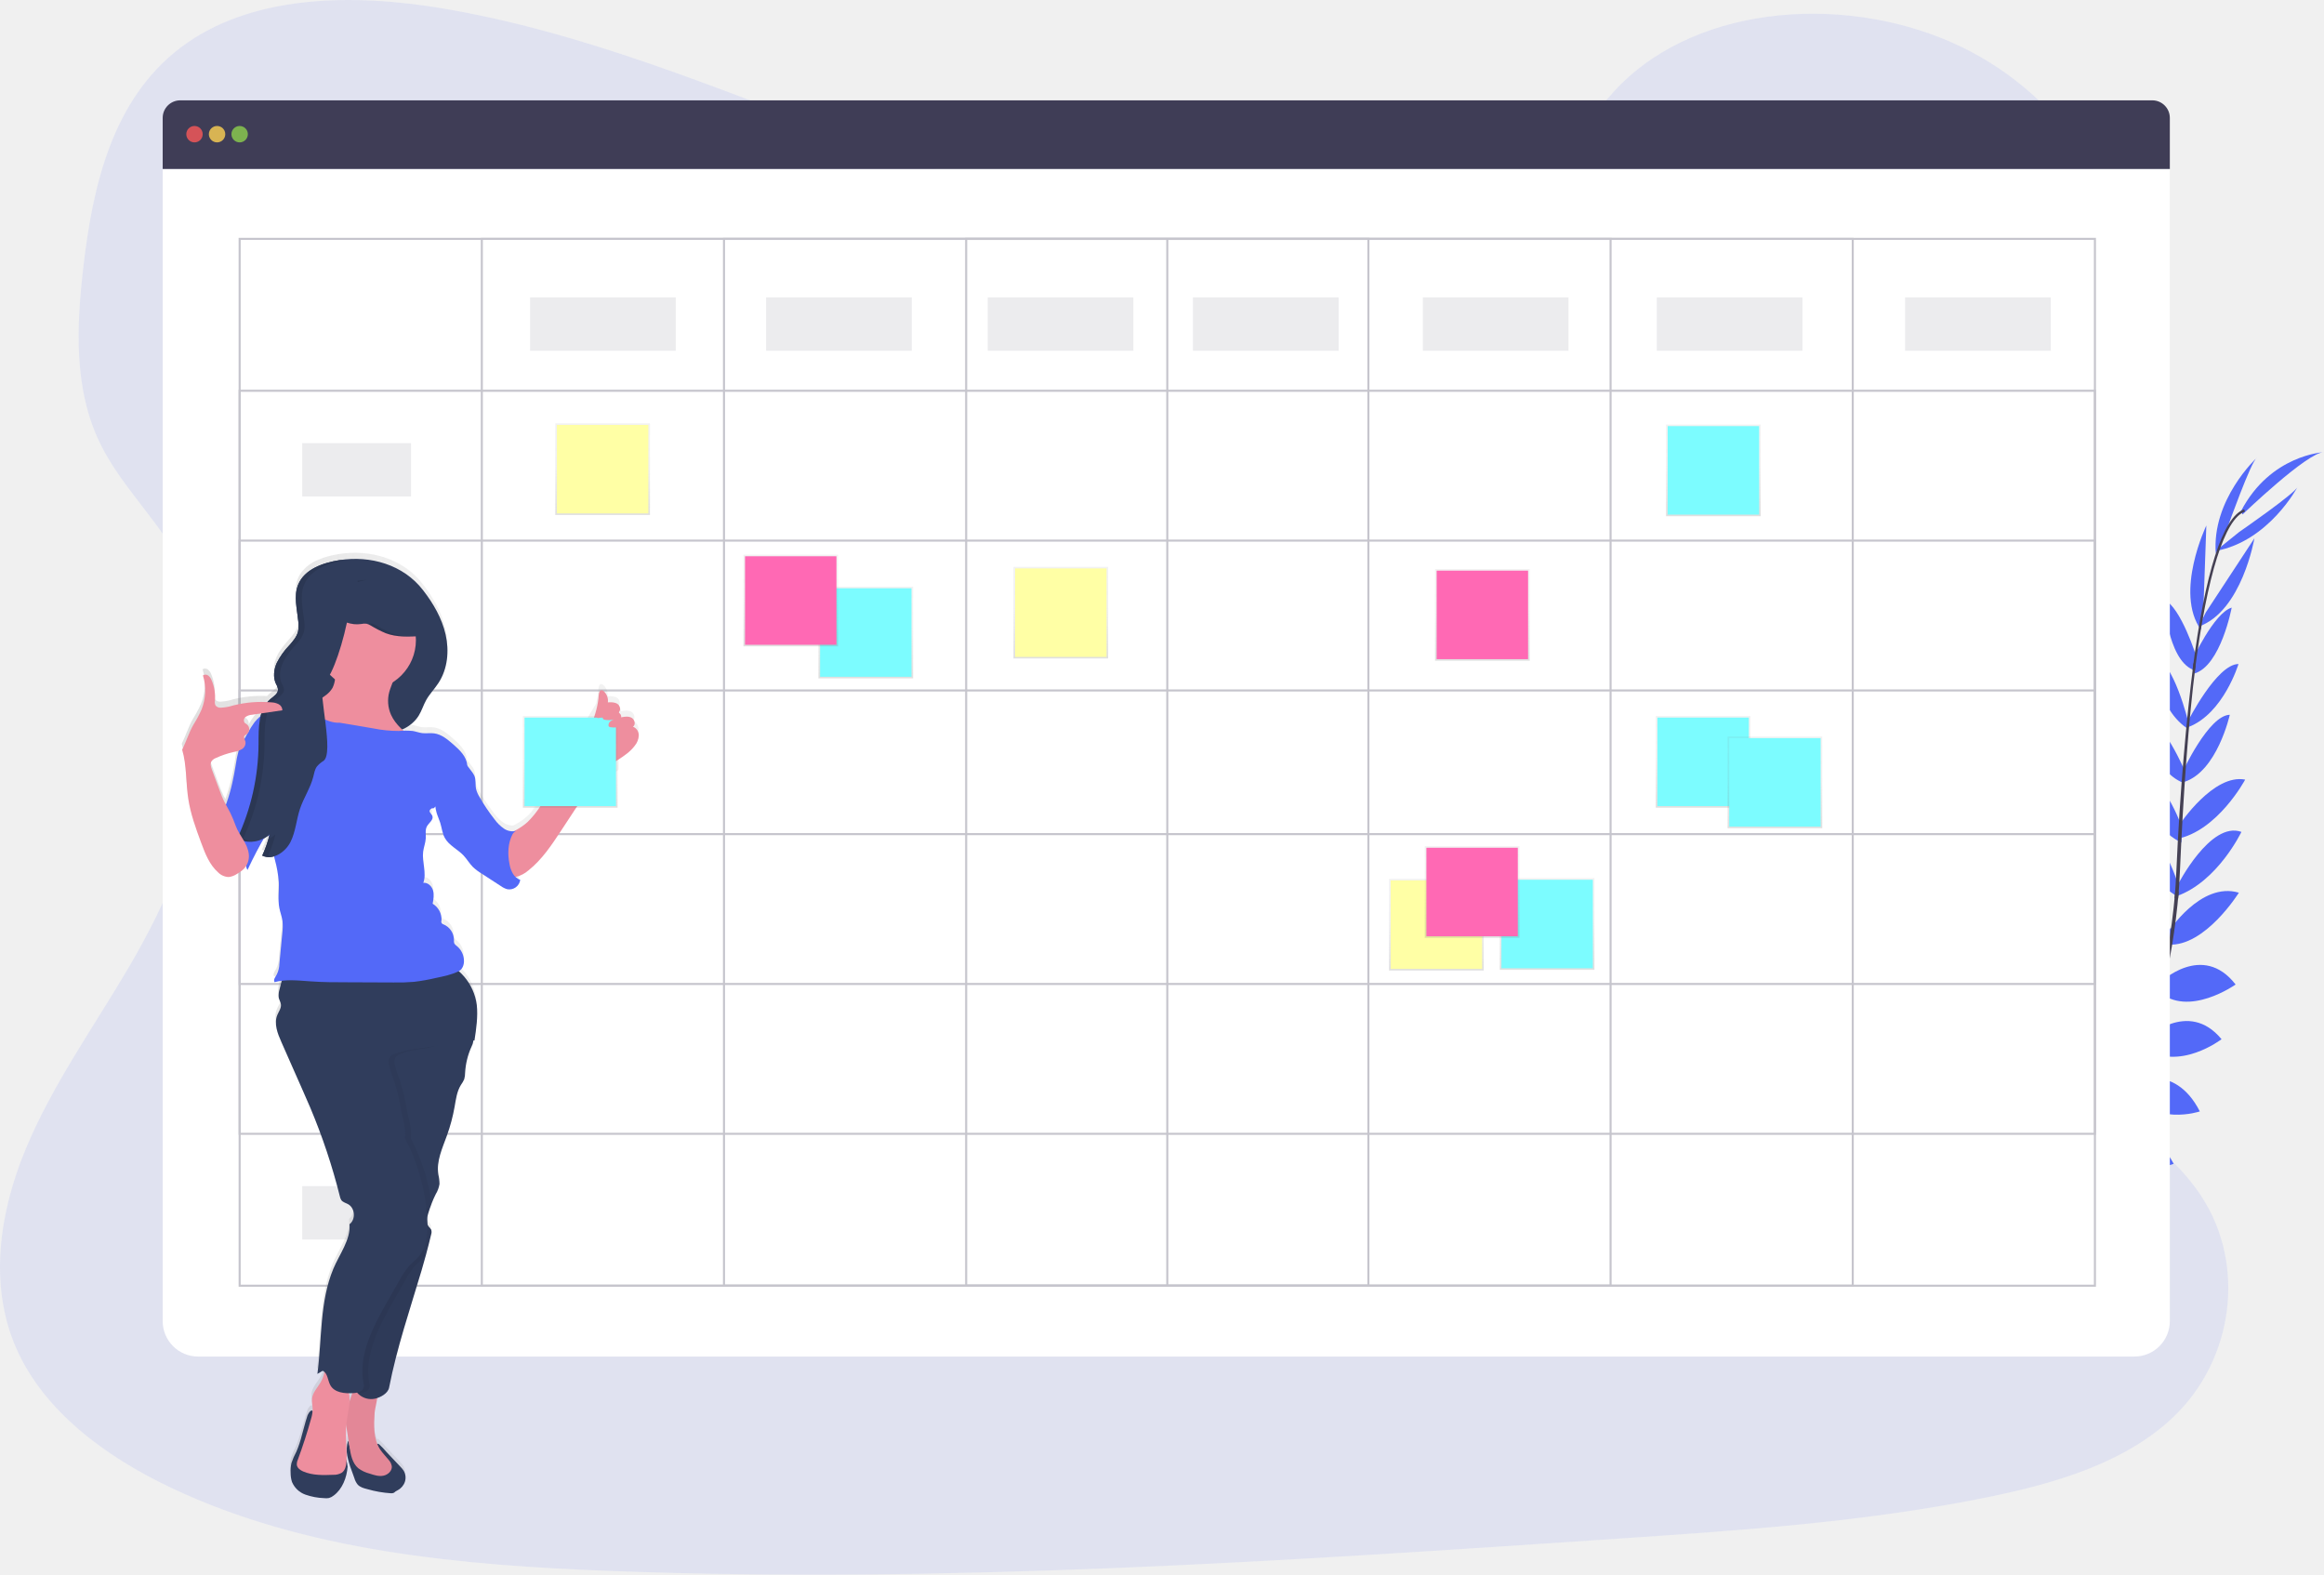
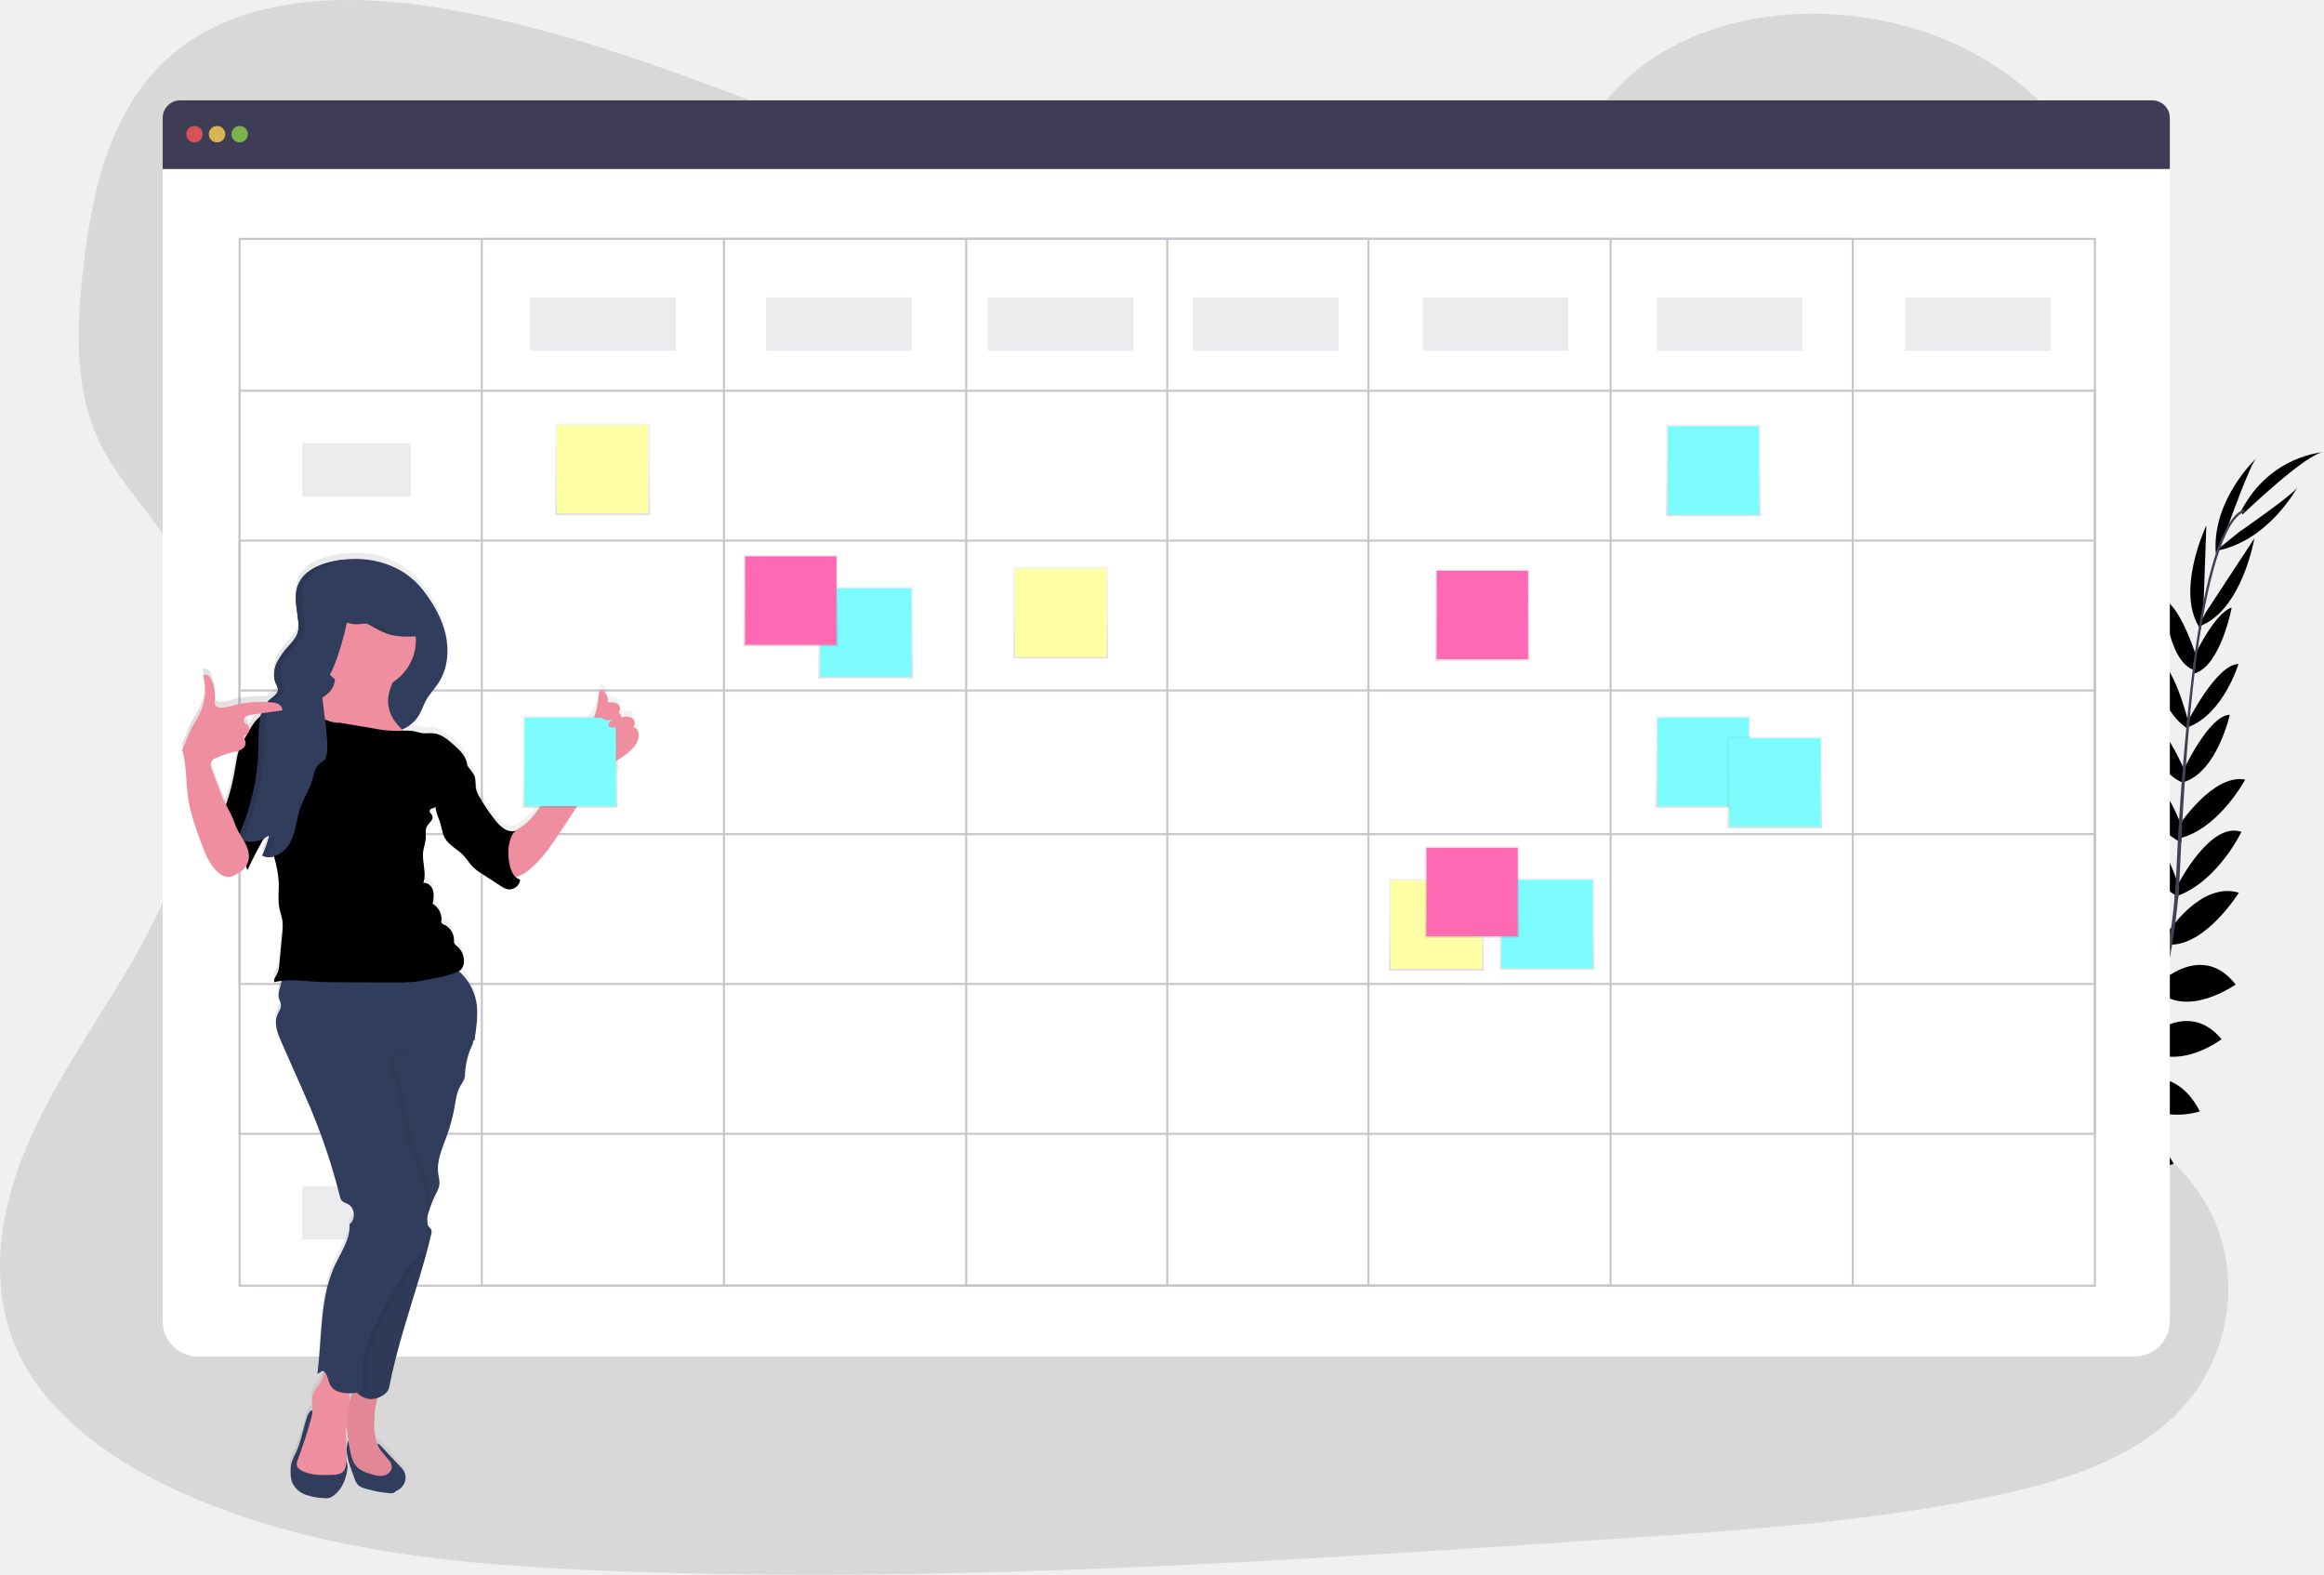
<svg xmlns="http://www.w3.org/2000/svg" xmlns:xlink="http://www.w3.org/1999/xlink" data-name="Layer 1" width="1132.39" height="767.13">
  <defs>
    <linearGradient id="a" x1="421.86" y1="330.48" x2="421.86" y2="285.82" gradientUnits="userSpaceOnUse">
      <stop offset="0" stop-color="gray" stop-opacity=".25" />
      <stop offset=".54" stop-color="gray" stop-opacity=".12" />
      <stop offset="1" stop-color="gray" stop-opacity=".1" />
    </linearGradient>
    <linearGradient id="b" x1="516.9" y1="320.8" x2="516.9" y2="276.14" xlink:href="#a" />
    <linearGradient id="c" x1="699.9" y1="472.8" x2="699.9" y2="428.14" xlink:href="#a" />
    <linearGradient id="d" x1="293.63" y1="250.89" x2="293.63" y2="206.23" xlink:href="#a" />
    <linearGradient id="e" x1="385.29" y1="314.89" x2="385.29" y2="270.23" xlink:href="#a" />
    <linearGradient id="f" x1="753.86" y1="472.48" x2="753.86" y2="427.82" xlink:href="#a" />
    <linearGradient id="g" x1="834.86" y1="251.48" x2="834.86" y2="206.82" xlink:href="#a" />
    <linearGradient id="h" x1="829.86" y1="393.48" x2="829.86" y2="348.82" xlink:href="#a" />
    <linearGradient id="i" x1="864.86" y1="403.48" x2="864.86" y2="358.82" xlink:href="#a" />
    <linearGradient id="j" x1="717.29" y1="456.89" x2="717.29" y2="412.23" xlink:href="#a" />
    <linearGradient id="k" x1="722.29" y1="321.89" x2="722.29" y2="277.23" xlink:href="#a" />
    <linearGradient id="l" x1="122.28" y1="564.8" x2="344.94" y2="564.8" xlink:href="#a" />
    <linearGradient id="m" x1="277.86" y1="393.48" x2="277.86" y2="348.82" xlink:href="#a" />
  </defs>
-   <path d="M612.68 112.3c-69.59-.11-136.64-21.73-200.79-45.79S284.1 15.62 215.77 4.11c-44-7.4-93.9-6.9-128.17 19.38-32.97 25.29-42.41 67.26-46.93 106.08-3.39 29.18-4.91 59.83 8.17 86.57 9.09 18.57 24.59 33.89 35.56 51.6 38.17 61.6 15.52 140-21.24 202.82-17.25 29.41-37.46 57.64-50.47 88.8s-18.28 66.52-4.84 97.35c13.34 30.57 43.34 52.86 75.43 68.07 65.29 31 141.16 37.82 215 40.59 163.48 6.14 327.21-4.8 490.51-15.8 60.43-4.06 121.13-8.16 180.29-20.29 32.85-6.73 66.66-16.76 89.9-38.92 29.5-28.12 35.42-74.17 13.81-107.34-36.26-55.69-131.42-66.45-157.52-126.63-14.37-33.13-2.17-71 15.86-102.86 38.69-68.29 105.44-129.37 106.35-205.89.62-52.56-34.33-103.93-86.37-126.93-54.56-24.14-128.8-18.2-166.83 26.28-39.16 45.8-110.15 65.41-171.6 65.31z" fill="#5369f8" opacity=".1" />
-   <path d="M958.84 626s-12.29-8.11-24.47-2.34c0 0 3.75 7.23 19.17 6.54zm1.51.44s3.74 14.24-5.63 23.93c0 0-5.64-5.88 0-20.26zm15.33-13.67s-.91-12.12-28.25-8.1c0 0-.13 7.82 9.47 11.52s13.99.58 18.78-3.42zm1.68-.09s11.57 3.72 1.26 29.37c0 0-7.63-1.71-9-11.91s2.73-13.74 7.74-17.46zm15.49-17.18s1.56-19.93-26.39-17.88c0 0-2 18 21.45 22.67zm18.47-22.5s-3.84-22.58-31.77-15.85c0 0-.11 19.53 27.2 21.24zm13.49-23.26s-6.41-22-34.09-15.41c0 0 6.58 19.78 32.25 19.48zm12.82-22.71s-6.27-22.83-33-16c0 0 8.92 21.69 31.24 19.87zm8.27-21.58s-4.82-27.88-29.71-21.74c0 0 7.24 25.4 27.9 25.8zm7.74-26.07s-5.78-28.15-31-20c0 0 9.89 26.59 29.22 23.84zm4.8-24.27s-9.19-28.14-28.68-27.38c0 0 9.4 29.73 27 33zm3.05-23.67s-10-33.88-25.86-31.27c0 0 6.92 25.9 25.3 36.54zm1.7-28.28s-9.37-28.24-25-29.36c0 0 6.38 27.78 24.68 36.69zm1.93-26.33s-11.69-28.27-22-28.9c0 0 5.07 27.82 21 33.54zm1.29-24.52s-7.22-30.74-17.52-33.24c0 0 1.42 25.1 16.49 35.53zm3.89-32.09s-7.56-24.46-15.93-28.19c0 0 1.66 28.84 14 34.18zm3.23-21.07l1.53-43.14s-15.62 32.55-2.68 50.75zm12.09-42.87s11.26-31.51 14-33.26c0 0-22.1 20.43-19.94 46.73zm-92.01 339.08s19.82-2.6 19.22 25.42c0 0-17.91 2.91-23.75-20.25zm18.64-23.11s22.91-.08 21 28.6c0 0-19.22 3.43-25.57-23.19zm12.78-20.68s20.79-9.75 34.1 15.41c0 0-19.21 8.13-35.93-11.35zm13.07-24.33s21.28-10.38 33.78 14.21c0 0-22.17 7.64-35.54-10.32z" fill="#5369f8" />
-   <path d="M1045.63 506.05s20.49-19.57 36.84.23c0 0-20.93 16.1-37.79 4.13zm6.85-27.34s20.62-20 36.84.92c0 0-23.14 16.43-37.57 3.28zm3.86-24.4s15.88-25 34.57-19.41c0 0-16.47 26.47-34.39 25.29zm4.68-23.03s16-31.49 31.13-26c0 0-11.53 24.2-31.54 31.31zm1.1-29.71s16.45-24.78 31.86-21.76c0 0-13.44 25.13-33.45 28.93zm1.26-25.3s12.74-27.8 23.11-28.05c0 0-6.12 27.62-22.26 32.73zm2.52-24.57s14.17-28.16 24.82-28.21c0 0-7.25 24.07-24.34 30.69zm2.14-29.75s10.6-23.3 19.37-25.94c0 0-5.3 28.4-18.21 32.12z" fill="#5369f8" />
-   <path d="M1074.8 298.33l23.68-36.08s-6.06 35.59-27.14 43zm16.26-39.15s27.53-19 28.52-22.08c0 0-14 26.62-40 31.32zm1.64-8.55s31.61-30.39 39.68-30.35c0 0-26.07 1.19-40.44 28.73z" fill="#5369f8" />
+   <path d="M612.68 112.3c-69.59-.11-136.64-21.73-200.79-45.79S284.1 15.62 215.77 4.11c-44-7.4-93.9-6.9-128.17 19.38-32.97 25.29-42.41 67.26-46.93 106.08-3.39 29.18-4.91 59.83 8.17 86.57 9.09 18.57 24.59 33.89 35.56 51.6 38.17 61.6 15.52 140-21.24 202.82-17.25 29.41-37.46 57.64-50.47 88.8s-18.28 66.52-4.84 97.35c13.34 30.57 43.34 52.86 75.43 68.07 65.29 31 141.16 37.82 215 40.59 163.48 6.14 327.21-4.8 490.51-15.8 60.43-4.06 121.13-8.16 180.29-20.29 32.85-6.73 66.66-16.76 89.9-38.92 29.5-28.12 35.42-74.17 13.81-107.34-36.26-55.69-131.42-66.45-157.52-126.63-14.37-33.13-2.17-71 15.86-102.86 38.69-68.29 105.44-129.37 106.35-205.89.62-52.56-34.33-103.93-86.37-126.93-54.56-24.14-128.8-18.2-166.83 26.28-39.16 45.8-110.15 65.41-171.6 65.31z" fill="#000000" opacity=".1" />
+   <path d="M958.84 626s-12.29-8.11-24.47-2.34c0 0 3.75 7.23 19.17 6.54zm1.51.44s3.74 14.24-5.63 23.93c0 0-5.64-5.88 0-20.26zm15.33-13.67s-.91-12.12-28.25-8.1c0 0-.13 7.82 9.47 11.52s13.99.58 18.78-3.42zm1.68-.09s11.57 3.72 1.26 29.37c0 0-7.63-1.71-9-11.91s2.73-13.74 7.74-17.46zm15.49-17.18s1.56-19.93-26.39-17.88c0 0-2 18 21.45 22.67zm18.47-22.5s-3.84-22.58-31.77-15.85c0 0-.11 19.53 27.2 21.24zm13.49-23.26s-6.41-22-34.09-15.41c0 0 6.58 19.78 32.25 19.48zm12.82-22.71s-6.27-22.83-33-16c0 0 8.92 21.69 31.24 19.87zm8.27-21.58s-4.82-27.88-29.71-21.74c0 0 7.24 25.4 27.9 25.8zm7.74-26.07s-5.78-28.15-31-20c0 0 9.89 26.59 29.22 23.84zm4.8-24.27s-9.19-28.14-28.68-27.38c0 0 9.4 29.73 27 33zm3.05-23.67s-10-33.88-25.86-31.27c0 0 6.92 25.9 25.3 36.54zm1.7-28.28s-9.37-28.24-25-29.36c0 0 6.38 27.78 24.68 36.69zm1.93-26.33s-11.69-28.27-22-28.9c0 0 5.07 27.82 21 33.54zm1.29-24.52s-7.22-30.74-17.52-33.24c0 0 1.42 25.1 16.49 35.53zm3.89-32.09s-7.56-24.46-15.93-28.19c0 0 1.66 28.84 14 34.18zm3.23-21.07l1.53-43.14s-15.62 32.55-2.68 50.75zm12.09-42.87s11.26-31.51 14-33.26c0 0-22.1 20.43-19.94 46.73zm-92.01 339.08s19.82-2.6 19.22 25.42c0 0-17.91 2.91-23.75-20.25zm18.64-23.11s22.91-.08 21 28.6c0 0-19.22 3.43-25.57-23.19zm12.78-20.68s20.79-9.75 34.1 15.41c0 0-19.21 8.13-35.93-11.35zm13.07-24.33s21.28-10.38 33.78 14.21c0 0-22.17 7.64-35.54-10.32z" fill="#000000" />
+   <path d="M1045.63 506.05s20.49-19.57 36.84.23c0 0-20.93 16.1-37.79 4.13zm6.85-27.34s20.62-20 36.84.92c0 0-23.14 16.43-37.57 3.28zm3.86-24.4s15.88-25 34.57-19.41c0 0-16.47 26.47-34.39 25.29zm4.68-23.03s16-31.49 31.13-26c0 0-11.53 24.2-31.54 31.31zm1.1-29.71s16.45-24.78 31.86-21.76c0 0-13.44 25.13-33.45 28.93zm1.26-25.3s12.74-27.8 23.11-28.05c0 0-6.12 27.62-22.26 32.73zm2.52-24.57s14.17-28.16 24.82-28.21c0 0-7.25 24.07-24.34 30.69zm2.14-29.75s10.6-23.3 19.37-25.94c0 0-5.3 28.4-18.21 32.12z" fill="#000000" />
+   <path d="M1074.8 298.33l23.68-36.08s-6.06 35.59-27.14 43zm16.26-39.15s27.53-19 28.52-22.08c0 0-14 26.62-40 31.32zm1.64-8.55s31.61-30.39 39.68-30.35c0 0-26.07 1.19-40.44 28.73z" fill="#000000" />
  <path d="M1068.34 326.46l1.15.15c5.94-46.5 14.6-74 24.39-77.38l-.38-1.09c-10.37 3.6-19.07 30.68-25.16 78.32z" fill="#444053" />
  <path d="M1059.61 437.63l1.74.15c.36-4.34.64-8.79.83-13.21 1.66-38.49 4.24-73.82 7.62-100.31l-1-1.25c-3.39 26.54-6.69 62.95-8.35 101.48-.2 4.4-.48 8.82-.84 13.14z" fill="#444053" />
  <path d="M926.38 648.14c.31-.14 30.94-13.81 62.73-46.44a252.42 252.42 0 0045.85-65c14.69-29.93 23.65-66.71 26.66-102.44l-1.81.85c-6.75 80.19-43.26 135-72.3 164.84-31.48 32.34-61.76 45.88-62.06 46z" fill="#444053" />
  <path d="M1048.71 48.88H87.83a8.56 8.56 0 00-8.56 8.56v24.94h978V57.44a8.56 8.56 0 00-8.56-8.56z" fill="#3f3d56" />
  <path d="M79.27 82.38v561.24a17.26 17.26 0 0017.26 17.26h943.48a17.26 17.26 0 0017.26-17.26V82.38z" fill="#fff" />
  <circle cx="94.77" cy="65.37" r="4" fill="#fa5959" opacity=".8" />
  <circle cx="105.77" cy="65.37" r="4" fill="#fed253" opacity=".8" />
  <circle cx="116.77" cy="65.37" r="4" fill="#8ccf4d" opacity=".8" />
  <g opacity=".3" fill="none" stroke="#3f3d56" stroke-miterlimit="10">
    <path d="M116.77 116.37h904v510h-904z" />
    <path d="M234.77 116.37h668v510h-668z" />
    <path d="M352.77 116.37h432v510h-432z" />
    <path d="M470.77 116.37h196v510h-196zm98 0v510" />
    <path d="M116.77 190.37h904v362h-904z" />
    <path d="M116.77 263.37h904v216h-904z" />
    <path d="M116.77 336.37h904v70h-904z" />
  </g>
  <path fill="#3f3d56" opacity=".1" d="M258.27 144.87h71v26h-71zm-111 71h53v26h-53zm226-71h71v26h-71zm108 0h71v26h-71zm100 0h71v26h-71zm112 0h71v26h-71zm114 0h71v26h-71zm121 0h71v26h-71z" />
  <path fill="url(#a)" d="M398.79 285.82h46.13v44.66h-46.13z" />
  <path fill="#7cfcff" d="M399.59 286.59h44.54v43.12h-44.54z" />
  <path fill="url(#b)" d="M493.83 276.14h46.13v44.66h-46.13z" />
  <path fill="#ffffa5" d="M494.63 276.91h44.54v43.12h-44.54z" />
  <path fill="url(#c)" d="M676.83 428.14h46.13v44.66h-46.13z" />
  <path fill="#ffffa5" d="M677.63 428.91h44.54v43.12h-44.54z" />
  <path fill="url(#d)" d="M270.57 206.23h46.13v44.66h-46.13z" />
  <path fill="#ffffa5" d="M271.36 207h44.54v43.12h-44.54z" />
  <path fill="url(#e)" d="M362.23 270.23h46.13v44.66h-46.13z" />
  <path fill="#ff69b4" d="M363.02 271h44.54v43.12h-44.54z" />
  <path fill="url(#f)" d="M730.79 427.82h46.13v44.66h-46.13z" />
  <path fill="#7cfcff" d="M731.59 428.59h44.54v43.12h-44.54z" />
  <path fill="url(#g)" d="M811.79 206.82h46.13v44.66h-46.13z" />
  <path fill="#7cfcff" d="M812.59 207.59h44.54v43.12h-44.54z" />
  <path fill="url(#h)" d="M806.79 348.82h46.13v44.66h-46.13z" />
  <path fill="#7cfcff" d="M807.59 349.59h44.54v43.12h-44.54z" />
  <path fill="url(#i)" d="M841.79 358.82h46.13v44.66h-46.13z" />
  <path fill="#7cfcff" d="M842.59 359.59h44.54v43.12h-44.54z" />
  <path fill="url(#j)" d="M694.23 412.23h46.13v44.66h-46.13z" />
  <path fill="#ff69b4" d="M695.02 413h44.54v43.12h-44.54z" />
  <path fill="url(#k)" d="M699.23 277.23h46.13v44.66h-46.13z" />
  <path fill="#ff69b4" d="M700.02 278h44.54v43.12h-44.54z" />
  <path fill="#3f3d56" opacity=".1" d="M147.27 285.87h53v26h-53zm0 73h53v26h-53zm0 73h53v26h-53zm0 73h53v26h-53zm0 73h53v26h-53z" />
  <path d="M342.08 417.51c1.48-.94.89-3.46-.63-4.33s-3.41-.58-5.12-.24a2.09 2.09 0 00-1.1-2.2v-.38c1-1 .62-3-.6-3.88s-3.12-.92-4.76-.84a6.34 6.34 0 00-2-5.4 1.67 1.67 0 00-1.1-.53c-1 0-1.28 1.28-1.35 2.23a42.23 42.23 0 01-1.23 7.39l-31.08 52c-3.46 5 7.29-10 3.83-4.95a44 44 0 01-6.12 7.59 30.16 30.16 0 01-6.91 4.63 8.15 8.15 0 01-4.72-1.34 19 19 0 01-4.54-4.49 88.63 88.63 0 01-7.33-10.89 14.11 14.11 0 01-1.68-3.89c-.46-2.16 0-4.5-.85-6.53a10.67 10.67 0 00-1.34-2.12l-2.15-2.85v-.13c-.24-4.22-3.67-7.48-6.87-10.26-2.72-2.38-5.67-4.86-9.26-5.32-1.92-.25-3.89.12-5.81-.12-1.57-.2-3.06-.79-4.62-1.05a19.6 19.6 0 00-4.53-.09l-.64-.59a17.92 17.92 0 008.09-6.8c1.48-2.39 2.29-5.15 3.66-7.61 1.67-3 4.15-5.48 6-8.36 4.47-6.83 5.29-15.62 3.48-23.58s-6.05-15.19-11-21.64c-9.6-12.42-25.7-17-40.86-14.6-1 .16-2 .35-3 .57a38.52 38.52 0 00-7.43 2.37 19 19 0 00-8.11 6.33 14.61 14.61 0 00-1.41 2.62 15.43 15.43 0 00-.68 2.16 22.41 22.41 0 00-.37 6.76c.06.77.14 1.54.23 2.31l.15 1.16c.1.77.21 1.54.32 2.31.16 1.16.31 2.32.42 3.46a22 22 0 01.13 2.43v.61a9.93 9.93 0 01-.27 1.79 7.5 7.5 0 01-.3.95 11.84 11.84 0 01-1.41 2.59 32.71 32.71 0 01-2.53 3.11l-.87 1c-.29.33-.57.67-.86 1a36.66 36.66 0 00-3.13 4.23 20.58 20.58 0 00-1.23 2.32 16.6 16.6 0 00-.71 1.86 15.4 15.4 0 00-.54 2.6c0 .22 0 .44-.06.66v1.31a11.47 11.47 0 00.14 1.3 9.23 9.23 0 00.3 1.26 8.55 8.55 0 00.47 1.22c0 .11.1.22.16.33l.16.33c.11.22.22.43.32.65a4.26 4.26 0 01.33 1v.73a4.09 4.09 0 01-1.48 2.55c-.2.19-.4.36-.61.54l-.32.26-.65.51-.62.5a12.59 12.59 0 00-1.51 1.5 55.87 55.87 0 00-16.74 1.64 22.64 22.64 0 01-6 1.09 3 3 0 01-2.6-1.09 3.83 3.83 0 01-.27-2.4 20.7 20.7 0 00-1.6-9.8 5.45 5.45 0 00-1.6-2.33 2.26 2.26 0 00-2.66-.14 24.93 24.93 0 01-.69 16.67 53.85 53.85 0 01-3.85 7.23c-2.28 3.89-3.56 8.34-5.59 12.37 2.27 7.69 1.76 15.9 3 23.84 1.11 7.39 3.69 14.47 6.28 21.48 2 5.29 4.08 10.81 8.32 14.53a7.58 7.58 0 005.15 2.24 9 9 0 004-1.52 15.67 15.67 0 003.39-2.49 8.76 8.76 0 001-1.33 5.19 5.19 0 00.75 1.88c2.44-5.26 5.12-10.4 8-15.43a13.22 13.22 0 002.4-1.64c0 .18.09.36.14.54-.13.48-.25 1-.38 1.45s-.28.93-.42 1.38-.21.67-.32 1-.27.8-.42 1.2-.32.87-.49 1.3-.23.62-.36.92c-.31.76-.63 1.5-1 2.24a7 7 0 00.86.35l.19.06a7 7 0 00.79.2h.29a5.61 5.61 0 00.59.06h.87a8.56 8.56 0 002.11-.36l.39 1.6a57.15 57.15 0 011.92 11c.19 4.2-.54 8.47.27 12.6.41 2.15 1.24 4.21 1.54 6.37a27.15 27.15 0 01-.11 6.11l-1.4 14.73a12.6 12.6 0 01-1.26 5.2c-.69 1.2-1.81 2.57-1.11 3.76a25 25 0 013.51-.67c-.43 1.56-.82 3.13-1.19 4.71a8.3 8.3 0 00-.28 3.63c.25 1.14 1 2.17 1.08 3.33.18 1.8-1.07 3.39-1.76 5.06-1.76 4.26.11 9.06 2 13.28l5.52 12.52 4.53 10.27c1.34 3 2.69 6.1 4 9.18a298 298 0 0114.42 43.24 5.16 5.16 0 00.75 1.88c.76 1 2.15 1.32 3.28 1.94 3.39 1.87 3.78 7.45.68 9.77.63 7.52-5 14.79-7.9 21.75-6.68 16-5.47 34.06-7.76 51.26l2.59-1.51a3.21 3.21 0 01.84.55q-.09.48-.21 1a15.67 15.67 0 01-1.66 4.17c-1.51 2.59-3.82 4.9-4.17 7.88-.21 1.8.34 3.6.33 5.41v.5c-.23-.22-.58-.2-1.1.21a6.45 6.45 0 00-1.63 3.07c-.45 1.29-.81 2.6-1.17 3.91l-1.34 4.62a53.71 53.71 0 01-2.71 8.15 34.92 34.92 0 00-2.4 5.52 17.13 17.13 0 00-.41 4.74 14.21 14.21 0 00.65 4.5 11.18 11.18 0 006.55 6.21 30.75 30.75 0 009.1 1.72 7.65 7.65 0 002.39-.07 6.49 6.49 0 002.31-1.21c4.22-3.1 6.4-8.8 6.78-14a20.67 20.67 0 00-.57-3.18c.26-5.69-.57-11.41-.14-17.08.09.65.18 1.29.28 1.93l1 6.37a1.33 1.33 0 00-.34-.6 14.64 14.64 0 00-.38 7.29 43.5 43.5 0 002.1 7.07l1.36 3.8a9.07 9.07 0 001.62 3.15c1.19 1.31 3 1.8 4.74 2.22a52.25 52.25 0 0011.48 2 2.6 2.6 0 001.51-.28 7.33 7.33 0 00.68-.57 6.71 6.71 0 011.1-.64 7.26 7.26 0 003.52-4.17 6.58 6.58 0 00-.65-5.39 12.59 12.59 0 00-1.55-1.88l-6.84-7.25a43.1 43.1 0 00-3.34-3.54 1.25 1.25 0 00-1.1-.36c-1.86-4.64-1.62-10.06-1.3-15.15.1-1.52.93-4.67 1.26-7.26a11.71 11.71 0 003.63-2 5.48 5.48 0 002.09-3.12c3.45-17.62 9-34.7 14.24-51.87.52-1.69 1-3.39 1.53-5.08.22-.72.42-1.45.63-2.18s.35-1.18.52-1.77c.28-1 .56-2 .83-3 .08-.27.15-.54.23-.81a.94.94 0 010-.16c.33-1.23.65-2.46 1-3.69.12-.48.25-.94.37-1.42.39-1.56.78-3.14 1.15-4.71a5.18 5.18 0 00.14-.66 2.79 2.79 0 00-.11-1.67 2.17 2.17 0 00-.39-.56c-.11-.13-.23-.26-.35-.38s-.26-.28-.38-.43a3.87 3.87 0 01-.7-1.31v-1.44c0-.44-.06-1-.09-1.52a16 16 0 01.45-2c.12-.39.25-.78.37-1.17s.3-1 .46-1.45a3.67 3.67 0 00.91-2.47q.93-2.32 2.05-4.55a13.72 13.72 0 001.83-4.92 19.52 19.52 0 00-.58-4.67c-1-6.5 2-12.83 4.21-19a84.27 84.27 0 003.72-14c.65-3.65 1.1-7.48 3.05-10.64a15.84 15.84 0 001.64-2.84 11.18 11.18 0 00.44-3.22 35.53 35.53 0 013.15-12.77 8.1 8.1 0 00.82-2.49.91.91 0 000-.17v-.24l.51-.08c.87-5.51 1.75-11.65 1.15-17.2a26.23 26.23 0 00-8.79-16.6h.1c1.72-.87 2.49-3 2.52-4.88a9.51 9.51 0 00-3.54-7.43 3.55 3.55 0 01-1.2-1.24 3.77 3.77 0 01-.15-1.61 8.23 8.23 0 00-5.07-7.64 1.91 1.91 0 01-.83-.48 2 2 0 01-.22-1.46 8.93 8.93 0 00-4.31-8.16c.4-2.14.8-4.38.19-6.48s-2.58-4-4.74-3.7c1.76-4.8-.74-10.14-.08-15.21.29-2.18 1.16-4.27 1.27-6.46.1-2-.39-4.14.58-5.88s3.26-3.1 2.67-5c-.25-.81-1-1.37-1.35-2.16s1.05-2 1.77-1.56c.34-.26.68-.53 1-.81a16.11 16.11 0 00.6 3c.49 1.64 1.24 3.18 1.75 4.81.78 2.49 1 5.19 2.26 7.47 2 3.65 6.23 5.46 9.09 8.49 1.68 1.77 2.89 4 4.62 5.68a25.18 25.18 0 004.3 3.23l9.24 6a10.62 10.62 0 003.16 1.57 5.39 5.39 0 006.35-4.57 6.24 6.24 0 01-2.27-1.41c.13 0 .26 0 .39-.06a14.57 14.57 0 005.93-3.15c6.58-5.24 11.31-12.39 15.93-19.42 4.84-7.37 28.13-26.87 28.13-26.87v-7.9a28.44 28.44 0 007.76-6.61 8.57 8.57 0 001.95-5 4.45 4.45 0 00-2.86-4.37zm-193.7 18.95q-.67 4.31-1.65 8.56a81.34 81.34 0 01-2.76 9.67l-.36 1c-.33-.62-.66-1.23-1-1.86-.75-1.57-1.36-3.2-2-4.83l-3.86-10.4c-.5-1.35-1-2.91-.25-4.15a4.64 4.64 0 012.2-1.65 43.48 43.48 0 018.46-2.87 23.17 23.17 0 002.72-.72 41 41 0 00-1.5 7.25zm4.27-13a1.55 1.55 0 010-1.51 3.44 3.44 0 011-.7l.29-.2c-.4.83-.85 1.63-1.29 2.44zm8-11.31a20.92 20.92 0 00-3.08 3.16 33 33 0 00-2.64 4.08 3 3 0 00-1.1-3 6.37 6.37 0 01-1-.68 2.1 2.1 0 01.42-2.94 6.1 6.1 0 013.11-1.06l4.61-.68c-.14.39-.23.77-.33 1.15zm43.16 334.65a16.73 16.73 0 00-.27-4.13h1.7c-.47 1.33-.95 2.74-1.43 4.13z" transform="translate(-33.81 -66.43)" fill="url(#l)" />
  <path d="M165.3 272.91c-8 1.29-16.9 4.37-20 11.87-2.31 5.67-.52 12.05.07 18.14a14 14 0 01-.17 4.83c-.66 2.57-2.48 4.65-4.24 6.64a35.21 35.21 0 00-6.09 8.54c-1.44 3.2-1.9 7-.41 10.2a7.35 7.35 0 011 2.69c.1 2.08-2.08 3.4-3.68 4.73-6 5-5.75 14-5.8 21.83a110.71 110.71 0 01-10.39 46.19 14.11 14.11 0 0015.77-2.06 52.55 52.55 0 01-3.58 10.32c5.08 2.46 11.21-1.58 13.76-6.62s2.85-10.9 4.66-16.25 5-10 6.41-15.39c.45-1.78.73-3.68 1.82-5.16a13.58 13.58 0 013.2-2.73 31.23 31.23 0 0011.31-15.33c6.22 1.37 12.57 2.75 18.91 2.17s12.82-3.45 16.17-8.87c1.48-2.39 2.28-5.14 3.65-7.6 1.68-3 4.15-5.48 6-8.35 4.46-6.83 5.28-15.6 3.47-23.56s-6-15.16-11-21.61c-9.58-12.44-25.68-17.05-40.84-14.62z" fill="#303d5c" />
-   <path d="M114.81 372.93c-.45 2.86-1 5.72-1.64 8.55a83.67 83.67 0 01-2.76 9.66 9.22 9.22 0 00-.87 4.44 8.07 8.07 0 001.07 2.64c3.65 6.49 8.59 12.76 9 20.2.1 1.85 0 3.86 1 5.39q4.23-9.11 9.34-17.76c3.56-6 7.52-12.14 8.54-19.08a35.75 35.75 0 00-.13-9.8c-.47-3.65-1.29-7.39-3.51-10.31-2.42-3.16-9-7.93-13.33-6.94-5.03 1.15-6.07 8.94-6.71 13.01z" fill="#5369f8" />
+   <path d="M114.81 372.93c-.45 2.86-1 5.72-1.64 8.55a83.67 83.67 0 01-2.76 9.66 9.22 9.22 0 00-.87 4.44 8.07 8.07 0 001.07 2.64c3.65 6.49 8.59 12.76 9 20.2.1 1.85 0 3.86 1 5.39q4.23-9.11 9.34-17.76c3.56-6 7.52-12.14 8.54-19.08a35.75 35.75 0 00-.13-9.8c-.47-3.65-1.29-7.39-3.51-10.31-2.42-3.16-9-7.93-13.33-6.94-5.03 1.15-6.07 8.94-6.71 13.01z" fill="#000000" />
  <path d="M243.7 407.91c4.78-1.95 9.66-4 13.45-7.52a44 44 0 006.12-7.59l11.25-16.23c2.66-3.86 5.41-7.91 6-12.56a41.36 41.36 0 0011.23-25.54c.08-.95.4-2.2 1.35-2.23a1.67 1.67 0 011.1.53 6.33 6.33 0 012 5.39c1.64-.08 3.42-.12 4.76.84s1.7 3.34.26 4.13a2.06 2.06 0 011.43 2.33c1.72-.34 3.61-.62 5.13.24s2.1 3.38.63 4.32a4.46 4.46 0 012.85 4.27 8.48 8.48 0 01-1.95 5c-4.32 5.8-11.94 8.14-16.95 13.36a40.37 40.37 0 00-4.41 5.89l-14.51 22.08c-4.61 7-9.34 14.17-15.92 19.39a14.57 14.57 0 01-5.93 3.15 6.53 6.53 0 01-6.23-1.73c-1.45-1.65-1.67-4-1.81-6.21-.24-3.72.4-7.56.15-11.31z" fill="#ee8e9e" />
  <path d="M195.11 714.57a12.1 12.1 0 011.55 1.88 6.56 6.56 0 01.65 5.38 7.19 7.19 0 01-3.51 4.16 6.41 6.41 0 00-1.11.64 6.3 6.3 0 01-.68.58 2.77 2.77 0 01-1.51.28 53.37 53.37 0 01-11.47-2c-1.72-.43-3.54-.92-4.74-2.22a9.07 9.07 0 01-1.62-3.15l-1.36-3.79a43.94 43.94 0 01-2.09-7.06 14.48 14.48 0 01.38-7.28 2.29 2.29 0 01.5 1.49 16.3 16.3 0 002.92 7.06 7.17 7.17 0 001.14 1.43 7.26 7.26 0 003.41 1.43 42.3 42.3 0 007.26.93 2 2 0 001-.12 1.79 1.79 0 00.83-1 4.42 4.42 0 000-3c-.66-1.85-2.47-3.06-3.33-4.82-.65-1.3.24-2.73 1.56-1.63a41.57 41.57 0 013.35 3.54z" fill="#303d5c" />
  <path d="M182.54 688.3c-.39 6.11-.66 12.71 2.68 17.84 1.21 1.84 2.82 3.39 4.19 5.12a6.1 6.1 0 011.5 3.09c.19 2.24-1.91 4.16-4.12 4.58s-4.47-.28-6.61-1a15.92 15.92 0 01-5.61-2.64c-2.91-2.46-3.68-6.56-4.26-10.32l-1.36-8.74a20.9 20.9 0 011.24-13.2l2.24-6.56a3 3 0 011-1.63 2.78 2.78 0 011.71-.32c2.14.11 7.55.89 8.59 3.16.88 1.97-1.04 8.27-1.19 10.62z" fill="#ee8e9e" />
  <path d="M182.54 688.3c-.39 6.11-.66 12.71 2.68 17.84 1.21 1.84 2.82 3.39 4.19 5.12a6.1 6.1 0 011.5 3.09c.19 2.24-1.91 4.16-4.12 4.58s-4.47-.28-6.61-1a15.92 15.92 0 01-5.61-2.64c-2.91-2.46-3.68-6.56-4.26-10.32l-1.36-8.74a20.9 20.9 0 011.24-13.2l2.24-6.56a3 3 0 011-1.63 2.78 2.78 0 011.71-.32c2.14.11 7.55.89 8.59 3.16.88 1.97-1.04 8.27-1.19 10.62z" opacity=".05" />
  <path d="M230.61 507.19a1.11 1.11 0 010 .17 7.49 7.49 0 01-.82 2.47 35.52 35.52 0 00-3.16 12.74 11.18 11.18 0 01-.44 3.22 16 16 0 01-1.64 2.83c-1.95 3.17-2.4 7-3.05 10.63a84 84 0 01-3.72 13.94c-2.23 6.18-5.23 12.5-4.21 19a19.52 19.52 0 01.58 4.67 13.56 13.56 0 01-1.83 4.91q-1.12 2.22-2 4.55c-.65 1.66-1.23 3.36-1.74 5.08-.6 2.09-1 4.57.38 6.25a7.62 7.62 0 011.13 1.37 3.67 3.67 0 010 2.36q-1.19 5-2.54 10c-.7 2.6-1.44 5.18-2.2 7.76-5.62 18.87-12 37.55-15.76 56.88-.54 2.78-4.11 4.77-6.87 5.38a9 9 0 01-7.9-2.11c-.19-.17-.37-.36-.54-.54-2.9-3.12-3.33-7.91-3.11-12.23 1-19.89 11-38.1 15.76-57.43a111.1 111.1 0 003.1-21.32c1.11-24 1.56-49.38-5.23-72.45-1.41-4.8-3.08-10.22-.54-14.52 1.6-2.72 4.57-4.33 7.51-5.49a48.31 48.31 0 0137.46 1 11.64 11.64 0 01-.06 1.44 14.76 14.76 0 00.76 6.62 8.41 8.41 0 01.68 2.82zm-82.22 187.26l-1.27 4.62a52.36 52.36 0 01-2.7 8.13 34.92 34.92 0 00-2.4 5.52 17.13 17.13 0 00-.41 4.74 14.15 14.15 0 00.65 4.49 11.15 11.15 0 006.54 6.2 30.48 30.48 0 009.1 1.71 7.36 7.36 0 002.39-.06 6.49 6.49 0 002.31-1.21c4.22-3.09 6.39-8.79 6.77-14a17.2 17.2 0 00-.71-3.58c-.33-.44-3.52 1.36-2.15 2.87 2 2.22-3.89 1.07-6.89.88a25.91 25.91 0 01-3.91-.64l-4.86-1c-1.59-.34-3.42-.89-4-2.41s.66-3.34 1.62-4.82c2.54-3.93 3.2-8.74 3.79-13.38.11-.91 1.25-6.82-1.1-5a6.63 6.63 0 00-1.63 3.07c-.43 1.25-.79 2.56-1.14 3.87z" fill="#303d5c" />
  <path d="M208.91 597.66c-1.38-1.68-1-4.16-.37-6.25.22-.78.47-1.55.73-2.32l-19.08-6.46c-.07 1.72-.15 3.42-.23 5.12a110.52 110.52 0 01-3.09 21.33c-4.77 19.32-14.78 37.53-15.76 57.41-.23 4.58.26 9.7 3.65 12.78a9 9 0 007.89 2.12c2.77-.61 6.33-2.61 6.88-5.39 3.78-19.33 10.13-38 15.76-56.89q2.63-8.79 4.74-17.72a3.64 3.64 0 000-2.35 7 7 0 00-1.12-1.38z" opacity=".05" />
  <path d="M156.19 673.49c-1.51 2.6-3.81 4.9-4.16 7.88-.21 1.79.34 3.59.33 5.4a17.55 17.55 0 01-.79 4.41q-2.79 10.07-6.42 19.86a5.45 5.45 0 00-.51 2.7c.24 1.53 1.73 2.54 3.15 3.15 4.55 1.94 9.67 1.81 14.61 1.61a7.67 7.67 0 004.11-1c1.77-1.21 2.21-3.6 2.32-5.74.34-6.2-.71-12.43 0-18.59.25-2.25.72-4.46 1.07-6.69.49-3.1.74-6.36-.28-9.33a21.39 21.39 0 00-3.5-5.87 18.45 18.45 0 00-4.85-4.84c-.58-.34-2.23-1.4-2.82-.74-.3.34-.17 1.25-.21 1.67a17.51 17.51 0 01-.34 1.92 15.83 15.83 0 01-1.71 4.2z" fill="#ee8e9e" />
  <path d="M192.85 514.93c-.89 1.21-.71 2.89-.35 4.35.63 2.64 1.69 5.17 2.55 7.74a107.7 107.7 0 013.28 14.08c.8 4.3 2.5 9.09 1.81 13.42a95.62 95.62 0 0110.13 31.81c.39 2.85-5.94 6.53-5.82 9.4.24 5.72 4.8 6.18 1.44 10.74-.17.23 1.26 5.34 1.07 5.56-1.37 1.65-3.11 3-4.58 4.51a34.67 34.67 0 00-4.83 7.07c-8.7 15.72-21.28 33.54-17.4 51.09a3.11 3.11 0 01-1.66 3.15 8.6 8.6 0 01-3.68.85h-.6c-2.9-3.12-3.33-7.91-3.11-12.23 1-19.89 11-38.1 15.76-57.43a111.1 111.1 0 003.1-21.32c1.11-24 1.56-49.38-5.23-72.45-1.41-4.8-3.08-10.22-.54-14.52 1.6-2.72 4.57-4.33 7.51-5.49a48.31 48.31 0 0137.46 1 11.64 11.64 0 01-.06 1.44 14.76 14.76 0 00.76 6.62 8.41 8.41 0 01.75 2.88s.34-3.87.33-3.81c-7.75 1.11-15.93 6.18-23.75 7.33a55.43 55.43 0 00-11.91 2.62 5.36 5.36 0 00-2.43 1.59z" opacity=".05" />
  <path d="M138.86 472.35q-1.57 5-2.77 10.1a8.45 8.45 0 00-.28 3.63c.25 1.14 1 2.16 1.08 3.32.18 1.8-1.07 3.39-1.76 5.06-1.76 4.25.12 9.05 2 13.26l5.52 12.5 4.54 10.26c1.35 3.05 2.69 6.1 4 9.17a297.33 297.33 0 0114.41 43.19 5.32 5.32 0 00.74 1.88c.77 1 2.16 1.32 3.28 1.94 3.4 1.86 3.79 7.44.68 9.76.64 7.51-5 14.76-7.89 21.72-6.68 16-5.47 34-7.76 51.2l2.59-1.52c2.49 1.14 2.4 4.67 3.74 7.06 2 3.59 6.92 4.09 11 3.82a8.52 8.52 0 003.67-.85 3.1 3.1 0 001.66-3.15c-3.87-17.55 8.7-35.37 17.41-51.09a34.63 34.63 0 014.82-7.07c1.48-1.56 3.21-2.87 4.59-4.51 3.84-4.61 4.33-11.11 4.07-17.11a95.78 95.78 0 00-10.9-40.41c.7-4.32-1-9.11-1.8-13.41a105.27 105.27 0 00-3.31-14.07c-.86-2.59-1.91-5.11-2.55-7.75-.35-1.46-.54-3.14.35-4.35a5.39 5.39 0 012.46-1.59 55.43 55.43 0 0111.91-2.62l26.83-3.85c.86-5.51 1.74-11.65 1.14-17.19a26.43 26.43 0 00-18.93-22.11c-1.17-.31-2.54-.51-3.5.23a139.6 139.6 0 00-71.04 4.55z" fill="#303d5c" />
  <path d="M163.19 327.44a13.17 13.17 0 01-1.17 7.68 12.06 12.06 0 01-3 3.37 23 23 0 01-8.84 4.39c-1.9.48-4 .8-5.29 2.31-1.88 2.27-.62 5.71 1 8.19 2.78 4.32 6.64 8.23 11.59 9.58 4 1.08 8.17.42 12.21 1.12 2.93.51 5.69 1.72 8.58 2.41a25.34 25.34 0 0023.27-6.49c-4.3-3.3-8.76-6.81-11-11.75a16.67 16.67 0 01-.84-11.24c1-3.66 3.35-7.22 2.63-11s-4.4-6.31-8-7.57a52.2 52.2 0 00-10.14-2.01c-1.89-.26-13.89-2.91-14.64-1.6-.42.74 2.07 5.12 2.38 6.09a23.16 23.16 0 011.26 6.52z" fill="#ee8e9e" />
  <circle cx="178.32" cy="311.86" r="24.34" fill="#ee8e9e" />
-   <path d="M165.46 352.09l16.51 2.78a61.77 61.77 0 0012.33 1.24 34.35 34.35 0 016.8 0c1.56.26 3.05.85 4.61 1.05 1.93.24 3.89-.13 5.82.12 3.58.46 6.53 2.94 9.25 5.31 3.19 2.78 6.62 6 6.87 10.25a3.11 3.11 0 01-.2 1.42 4.17 4.17 0 01-1.23 1.28c-3 2.49-4.73 6.2-6.89 9.48a36.53 36.53 0 01-8.2 8.85c-.72-.46-2.09.75-1.78 1.55s1.1 1.35 1.36 2.16c.59 1.87-1.72 3.25-2.68 5s-.47 3.88-.57 5.87c-.12 2.19-1 4.28-1.27 6.45-.67 5.07 1.84 10.41.07 15.2 2.17-.27 4.13 1.6 4.74 3.69s.22 4.34-.19 6.48a8.91 8.91 0 014.32 8.14 1.4 1.4 0 001 1.94 8.24 8.24 0 015.07 7.63 3.82 3.82 0 00.15 1.62 3.58 3.58 0 001.19 1.23 9.48 9.48 0 013.54 7.42c0 1.93-.8 4-2.51 4.87-3.5 1.78-7.25 2.47-11.09 3.3a97.58 97.58 0 01-10.73 1.91 98.85 98.85 0 01-10 .31l-22.08-.09c-6.21 0-12.42 0-18.61-.47-5.78-.39-11.69-1.11-17.29.41-.7-1.19.42-2.56 1.11-3.75a12.48 12.48 0 001.26-5.2l1.4-14.71a27.07 27.07 0 00.11-6.1c-.3-2.17-1.12-4.22-1.54-6.37-.8-4.12-.07-8.38-.26-12.58a57.61 57.61 0 00-1.93-11l-4.38-18c-.7-2.89-1.07-6.25-2.15-9q-5.05-13-10.59-25.72a2.73 2.73 0 01.2-2.28l3.65-6.54a41.39 41.39 0 013.34-5.33 21 21 0 0112.32-7.56 21.72 21.72 0 0114.33 2.12c1.7.91 3.28 2 5 2.9 2.95 1.4 6.55 2.94 9.82 2.72z" fill="#5369f8" />
-   <path d="M224.04 368.12l5.75 7.67a10.67 10.67 0 011.34 2.12c.86 2 .39 4.36.85 6.51a13.72 13.72 0 001.69 3.89 87.5 87.5 0 007.31 10.87 18.83 18.83 0 004.55 4.49 7.48 7.48 0 006.12 1.09 3.77 3.77 0 00-2 1.82c-2.19 4.34-2.35 9.48-1.42 14.24a14.4 14.4 0 001.6 4.66 6.92 6.92 0 003.66 3.17 5.38 5.38 0 01-6.35 4.56 10.33 10.33 0 01-3.15-1.57l-9.24-6a25.71 25.71 0 01-4.3-3.23c-1.73-1.72-2.93-3.9-4.61-5.67-2.86-3-7.06-4.84-9.08-8.48-1.27-2.28-1.49-5-2.27-7.46-.51-1.63-1.26-3.17-1.75-4.81-1.52-5.06-.42-10.61 1.89-15.36s5.99-8.47 9.41-12.51z" fill="#5369f8" />
+   <path d="M165.46 352.09l16.51 2.78a61.77 61.77 0 0012.33 1.24 34.35 34.35 0 016.8 0c1.56.26 3.05.85 4.61 1.05 1.93.24 3.89-.13 5.82.12 3.58.46 6.53 2.94 9.25 5.31 3.19 2.78 6.62 6 6.87 10.25a3.11 3.11 0 01-.2 1.42 4.17 4.17 0 01-1.23 1.28c-3 2.49-4.73 6.2-6.89 9.48a36.53 36.53 0 01-8.2 8.85c-.72-.46-2.09.75-1.78 1.55s1.1 1.35 1.36 2.16c.59 1.87-1.72 3.25-2.68 5s-.47 3.88-.57 5.87c-.12 2.19-1 4.28-1.27 6.45-.67 5.07 1.84 10.41.07 15.2 2.17-.27 4.13 1.6 4.74 3.69s.22 4.34-.19 6.48a8.91 8.91 0 014.32 8.14 1.4 1.4 0 001 1.94 8.24 8.24 0 015.07 7.63 3.82 3.82 0 00.15 1.62 3.58 3.58 0 001.19 1.23 9.48 9.48 0 013.54 7.42c0 1.93-.8 4-2.51 4.87-3.5 1.78-7.25 2.47-11.09 3.3a97.58 97.58 0 01-10.73 1.91 98.85 98.85 0 01-10 .31l-22.08-.09c-6.21 0-12.42 0-18.61-.47-5.78-.39-11.69-1.11-17.29.41-.7-1.19.42-2.56 1.11-3.75a12.48 12.48 0 001.26-5.2l1.4-14.71a27.07 27.07 0 00.11-6.1c-.3-2.17-1.12-4.22-1.54-6.37-.8-4.12-.07-8.38-.26-12.58a57.61 57.61 0 00-1.93-11l-4.38-18c-.7-2.89-1.07-6.25-2.15-9q-5.05-13-10.59-25.72a2.73 2.73 0 01.2-2.28l3.65-6.54a41.39 41.39 0 013.34-5.33 21 21 0 0112.32-7.56 21.72 21.72 0 0114.33 2.12c1.7.91 3.28 2 5 2.9 2.95 1.4 6.55 2.94 9.82 2.72z" fill="#000000" />
+   <path d="M224.04 368.12l5.75 7.67a10.67 10.67 0 011.34 2.12c.86 2 .39 4.36.85 6.51a13.72 13.72 0 001.69 3.89 87.5 87.5 0 007.31 10.87 18.83 18.83 0 004.55 4.49 7.48 7.48 0 006.12 1.09 3.77 3.77 0 00-2 1.82c-2.19 4.34-2.35 9.48-1.42 14.24a14.4 14.4 0 001.6 4.66 6.92 6.92 0 003.66 3.17 5.38 5.38 0 01-6.35 4.56 10.33 10.33 0 01-3.15-1.57l-9.24-6a25.71 25.71 0 01-4.3-3.23c-1.73-1.72-2.93-3.9-4.61-5.67-2.86-3-7.06-4.84-9.08-8.48-1.27-2.28-1.49-5-2.27-7.46-.51-1.63-1.26-3.17-1.75-4.81-1.52-5.06-.42-10.61 1.89-15.36s5.99-8.47 9.41-12.51z" fill="#000000" />
  <path d="M202.37 297.98a32.26 32.26 0 00-8.56-8.91c-4.55-3.39-9.78-6.21-15.45-6.53a16.72 16.72 0 00-6.95 1.13c-.11-6.87-1.81-11.45-6.11-10.76-8 1.29-16.9 4.37-20 11.87-2.31 5.67-.52 12.05.07 18.14a14 14 0 01-.17 4.83c-.66 2.57-2.48 4.65-4.24 6.64a35.21 35.21 0 00-6.09 8.54c-1.44 3.2-1.9 7-.41 10.2a7.35 7.35 0 011 2.69c.1 2.08-2.08 3.4-3.68 4.73-6 5-5.75 14-5.8 21.83a110.71 110.71 0 01-10.39 46.19 14.11 14.11 0 0015.77-2.06 52.55 52.55 0 01-3.58 10.32c5.08 2.46 11.21-1.58 13.76-6.62s2.85-10.9 4.66-16.25 5-10 6.41-15.39c.45-1.78.73-3.68 1.82-5.16a13.58 13.58 0 013.2-2.73c5.24-3.76-2.48-32.25-.43-38.37 3 .67 8.65-14 11.84-29a15.1 15.1 0 006.93.69 8.58 8.58 0 012.47-.17 6.36 6.36 0 012.16.88 54.67 54.67 0 007.38 3.79c5.28 2 11.08 1.71 16.71 1.43a16.65 16.65 0 00-2.32-11.95z" fill="#303d5c" />
  <path d="M118.45 408.57a110.41 110.41 0 0010.44-46.15c.05-7.8-.21-16.86 5.8-21.83 1.6-1.33 3.78-2.65 3.68-4.73a7.51 7.51 0 00-1-2.69c-1.49-3.18-1-7 .4-10.2a35 35 0 016.1-8.54c1.75-2 3.58-4.07 4.23-6.64a14.22 14.22 0 00.18-4.83c-.6-6.09-2.38-12.47-.07-18.14 3-7.26 11.39-10.37 19.19-11.73a4.39 4.39 0 00-2.1-.14c-8 1.29-16.9 4.37-20 11.87-2.31 5.67-.52 12.05.07 18.14a14 14 0 01-.17 4.83c-.66 2.57-2.48 4.65-4.24 6.64a35.21 35.21 0 00-6.09 8.54c-1.44 3.2-1.9 7-.41 10.2a7.35 7.35 0 011 2.69c.1 2.08-2.08 3.4-3.68 4.73-6 5-5.75 14-5.8 21.83a110.71 110.71 0 01-10.39 46.15 13.68 13.68 0 007.73 1.45 13.2 13.2 0 01-4.87-1.45zm12.19 8.22a52.55 52.55 0 003.55-10.32 13.34 13.34 0 01-3.46 2.29 52.32 52.32 0 01-3 8 7.6 7.6 0 004.7.6 7.47 7.47 0 01-1.79-.57zm43.63-133.12a16.77 16.77 0 014.64-1.08h-.55a16.29 16.29 0 00-4.11.31c.01.22.02.49.02.77zm16.57 24.8a54.55 54.55 0 01-7.37-3.79 6.4 6.4 0 00-2.17-.88 7.49 7.49 0 00-2.26.14 9.26 9.26 0 011.56.74 54.67 54.67 0 007.38 3.79 33 33 0 0012.34 1.6 28.94 28.94 0 01-9.48-1.6zm-18.94-5.19c0 .22-.09.44-.14.66a15.12 15.12 0 003.62.1 16 16 0 01-3.48-.76z" opacity=".1" />
  <path d="M121.24 416.16a8.94 8.94 0 01-2.4 7.11 15.76 15.76 0 01-3.39 2.49 9 9 0 01-4 1.51 7.61 7.61 0 01-5.14-2.23c-4.24-3.72-6.36-9.23-8.32-14.52-2.59-7-5.17-14.07-6.28-21.46-1.19-7.92-.68-16.12-2.95-23.81 2-4 3.3-8.46 5.59-12.34a57.47 57.47 0 003.85-7.22 25 25 0 00.68-16.66 2.26 2.26 0 012.66.14 5.51 5.51 0 011.6 2.33 20.66 20.66 0 011.6 9.79 3.8 3.8 0 00.27 2.39 3 3 0 002.6 1.1 23.47 23.47 0 006-1.09 55.75 55.75 0 0118.51-1.53 8.93 8.93 0 013.61.88 3.36 3.36 0 011.86 3l-14.8 2.17a6.1 6.1 0 00-3.11 1.06 2.1 2.1 0 00-.42 2.93 6.87 6.87 0 001 .68 3 3 0 01-.12 4.87 3.44 3.44 0 00-1 .7c-.6.81.2 1.88.46 2.86a3.61 3.61 0 01-1.78 3.69 12.37 12.37 0 01-4.13 1.39 44.3 44.3 0 00-8.45 2.87 4.64 4.64 0 00-2.2 1.65c-.73 1.24-.25 2.8.25 4.15l3.86 10.38c.6 1.63 1.21 3.26 2 4.83 1 2 2.19 3.94 3.2 6s1.67 3.85 2.41 5.81c1.93 5.29 5.82 8.49 6.48 14.08z" fill="#ee8e9e" />
  <path fill="url(#m)" d="M254.79 348.82h46.13v44.66h-46.13z" />
  <path fill="#7cfcff" d="M255.59 349.59h44.54v43.12h-44.54z" />
  <path d="M292.41 346.19a4.6 4.6 0 00-1.69 2.47 1 1 0 00.39 1.12 1.12 1.12 0 00.68 0 6.35 6.35 0 003-1.41 3 3 0 00-.89.72 1 1 0 00-.12 1.08 1.41 1.41 0 001 .51 9.57 9.57 0 004.29-.2 5.89 5.89 0 00-1.78 1.05 2.39 2.39 0 00-.81 1.85.92.92 0 00.32.69 1.15 1.15 0 00.48.17 11.56 11.56 0 004 0 2.05 2.05 0 001.68-1 2.52 2.52 0 00-.39-1.93 10.79 10.79 0 01-1-4.88 1.92 1.92 0 00-.14-1 1.78 1.78 0 00-.89-.65c-1.41-.62-3.33-1.48-4.9-1a10.31 10.31 0 00-3.23 2.41z" fill="#ee8e9e" />
</svg>
